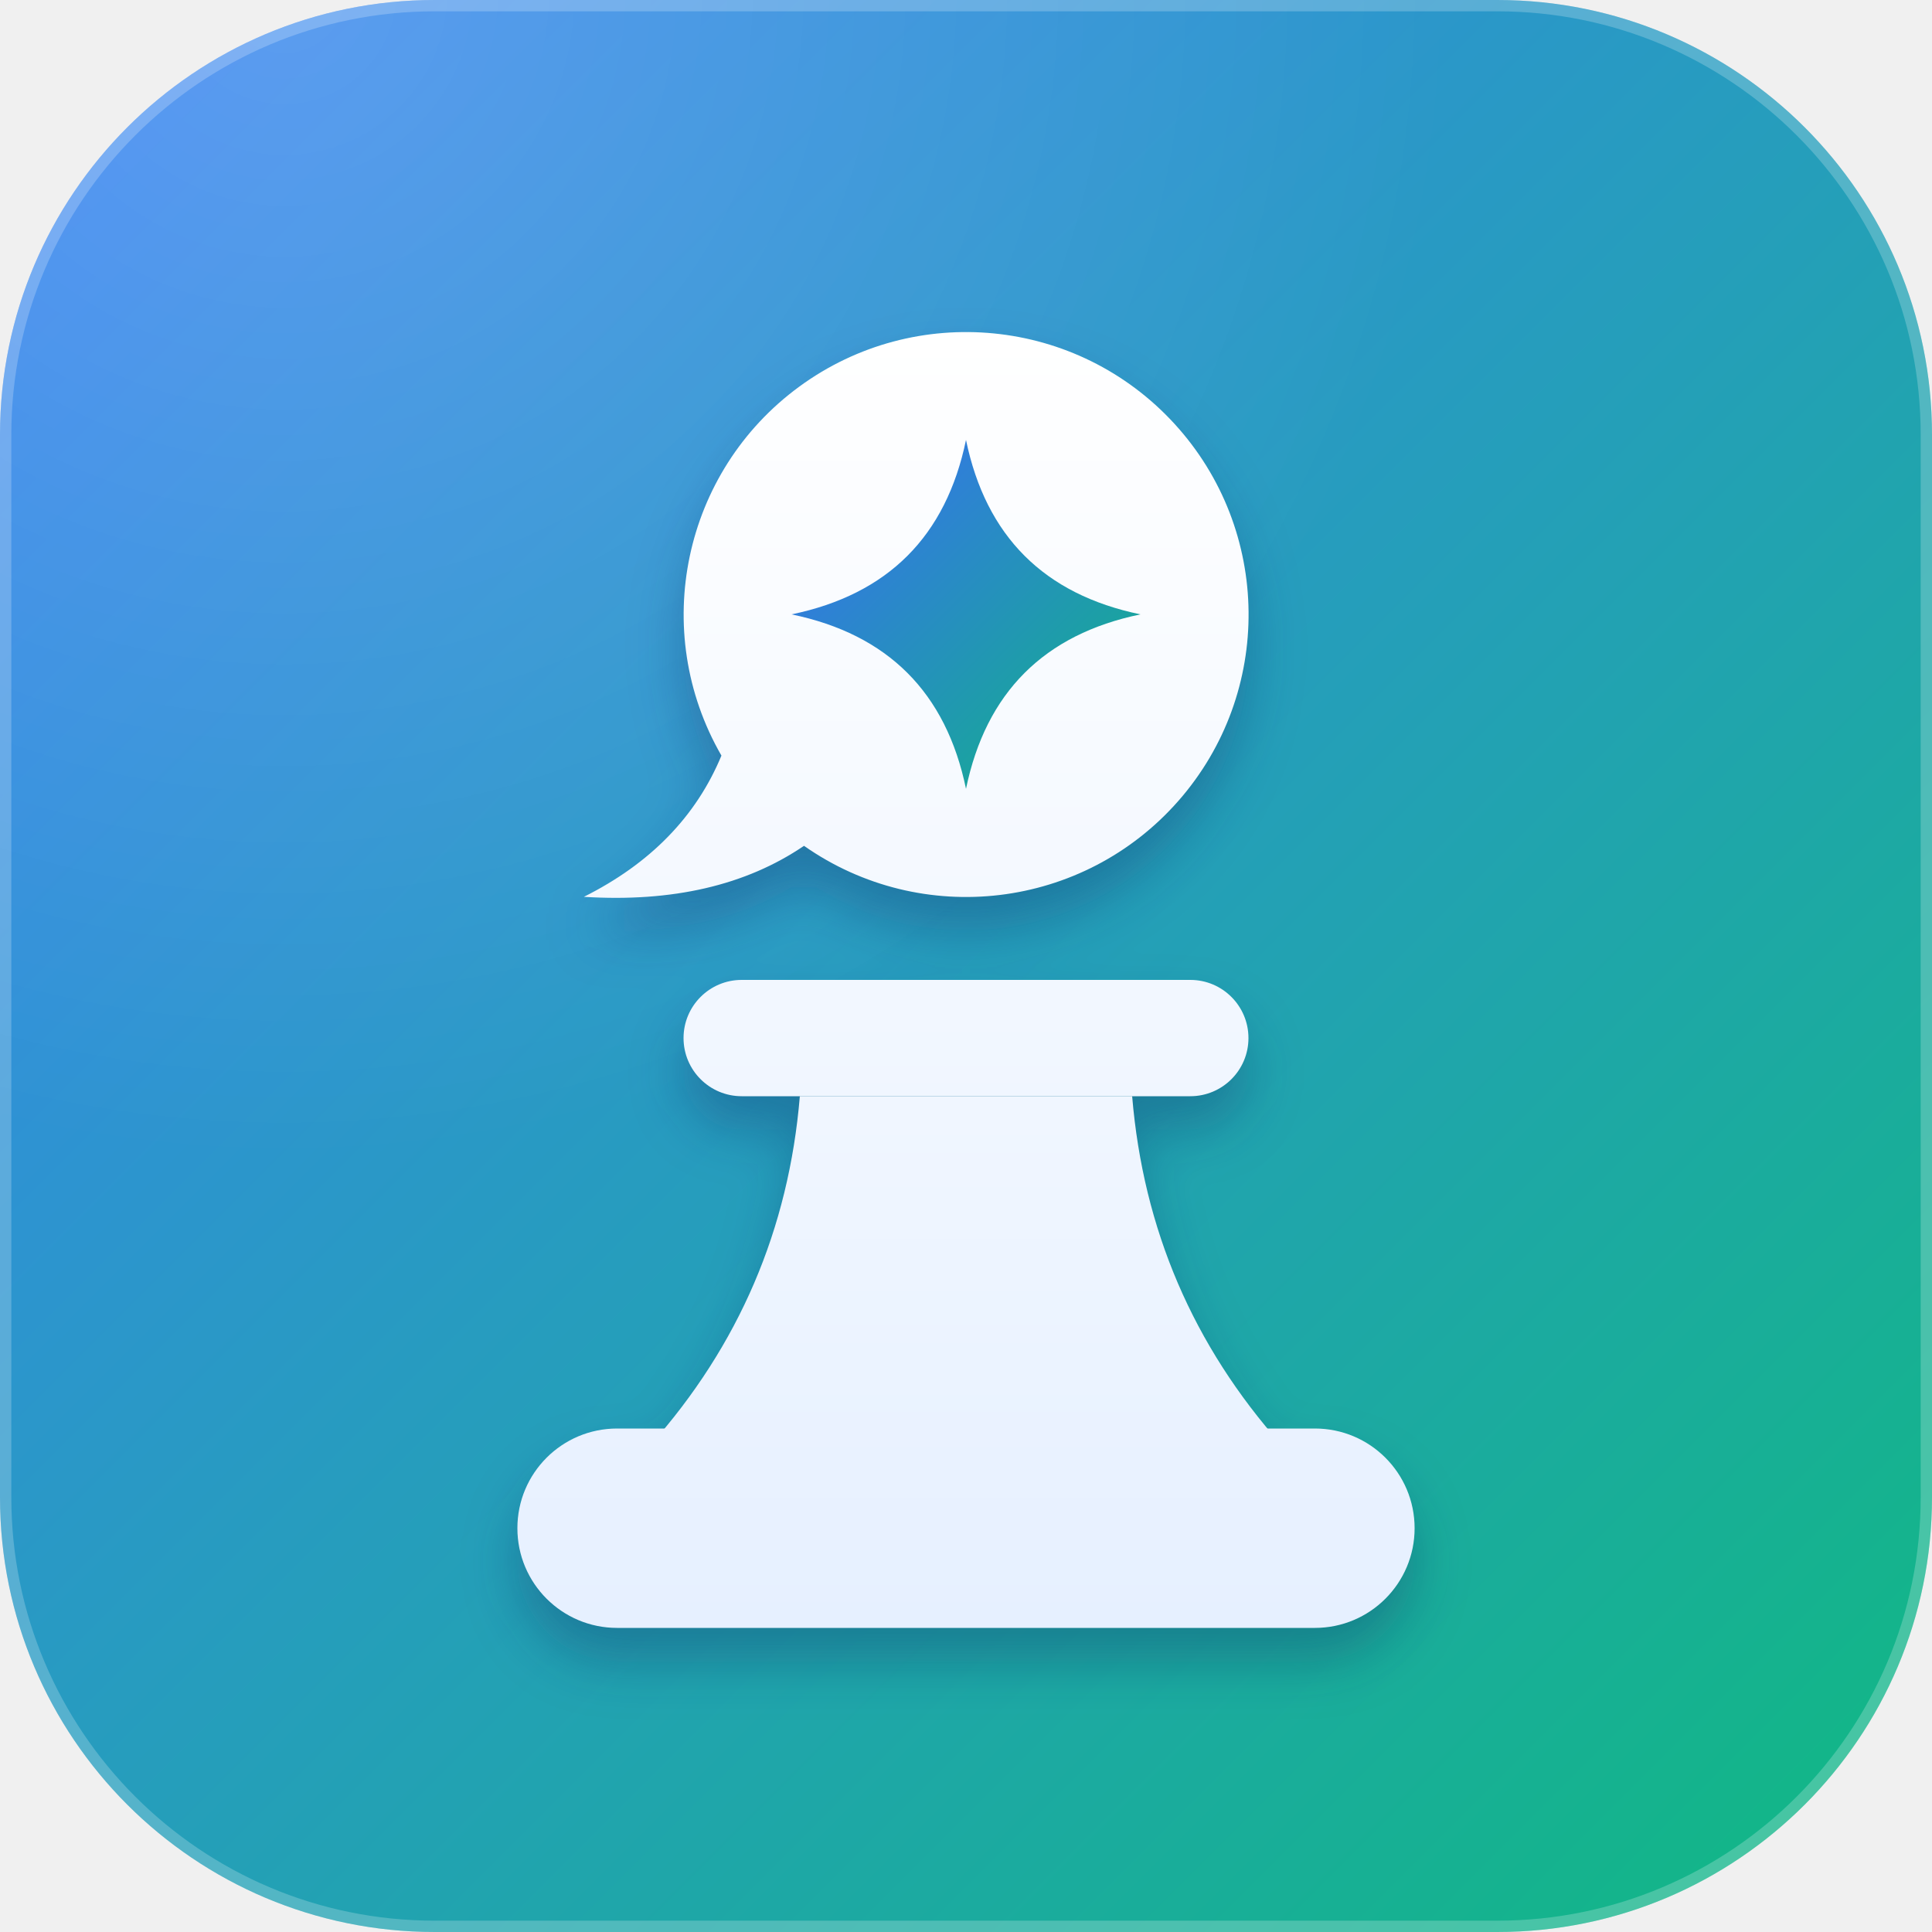
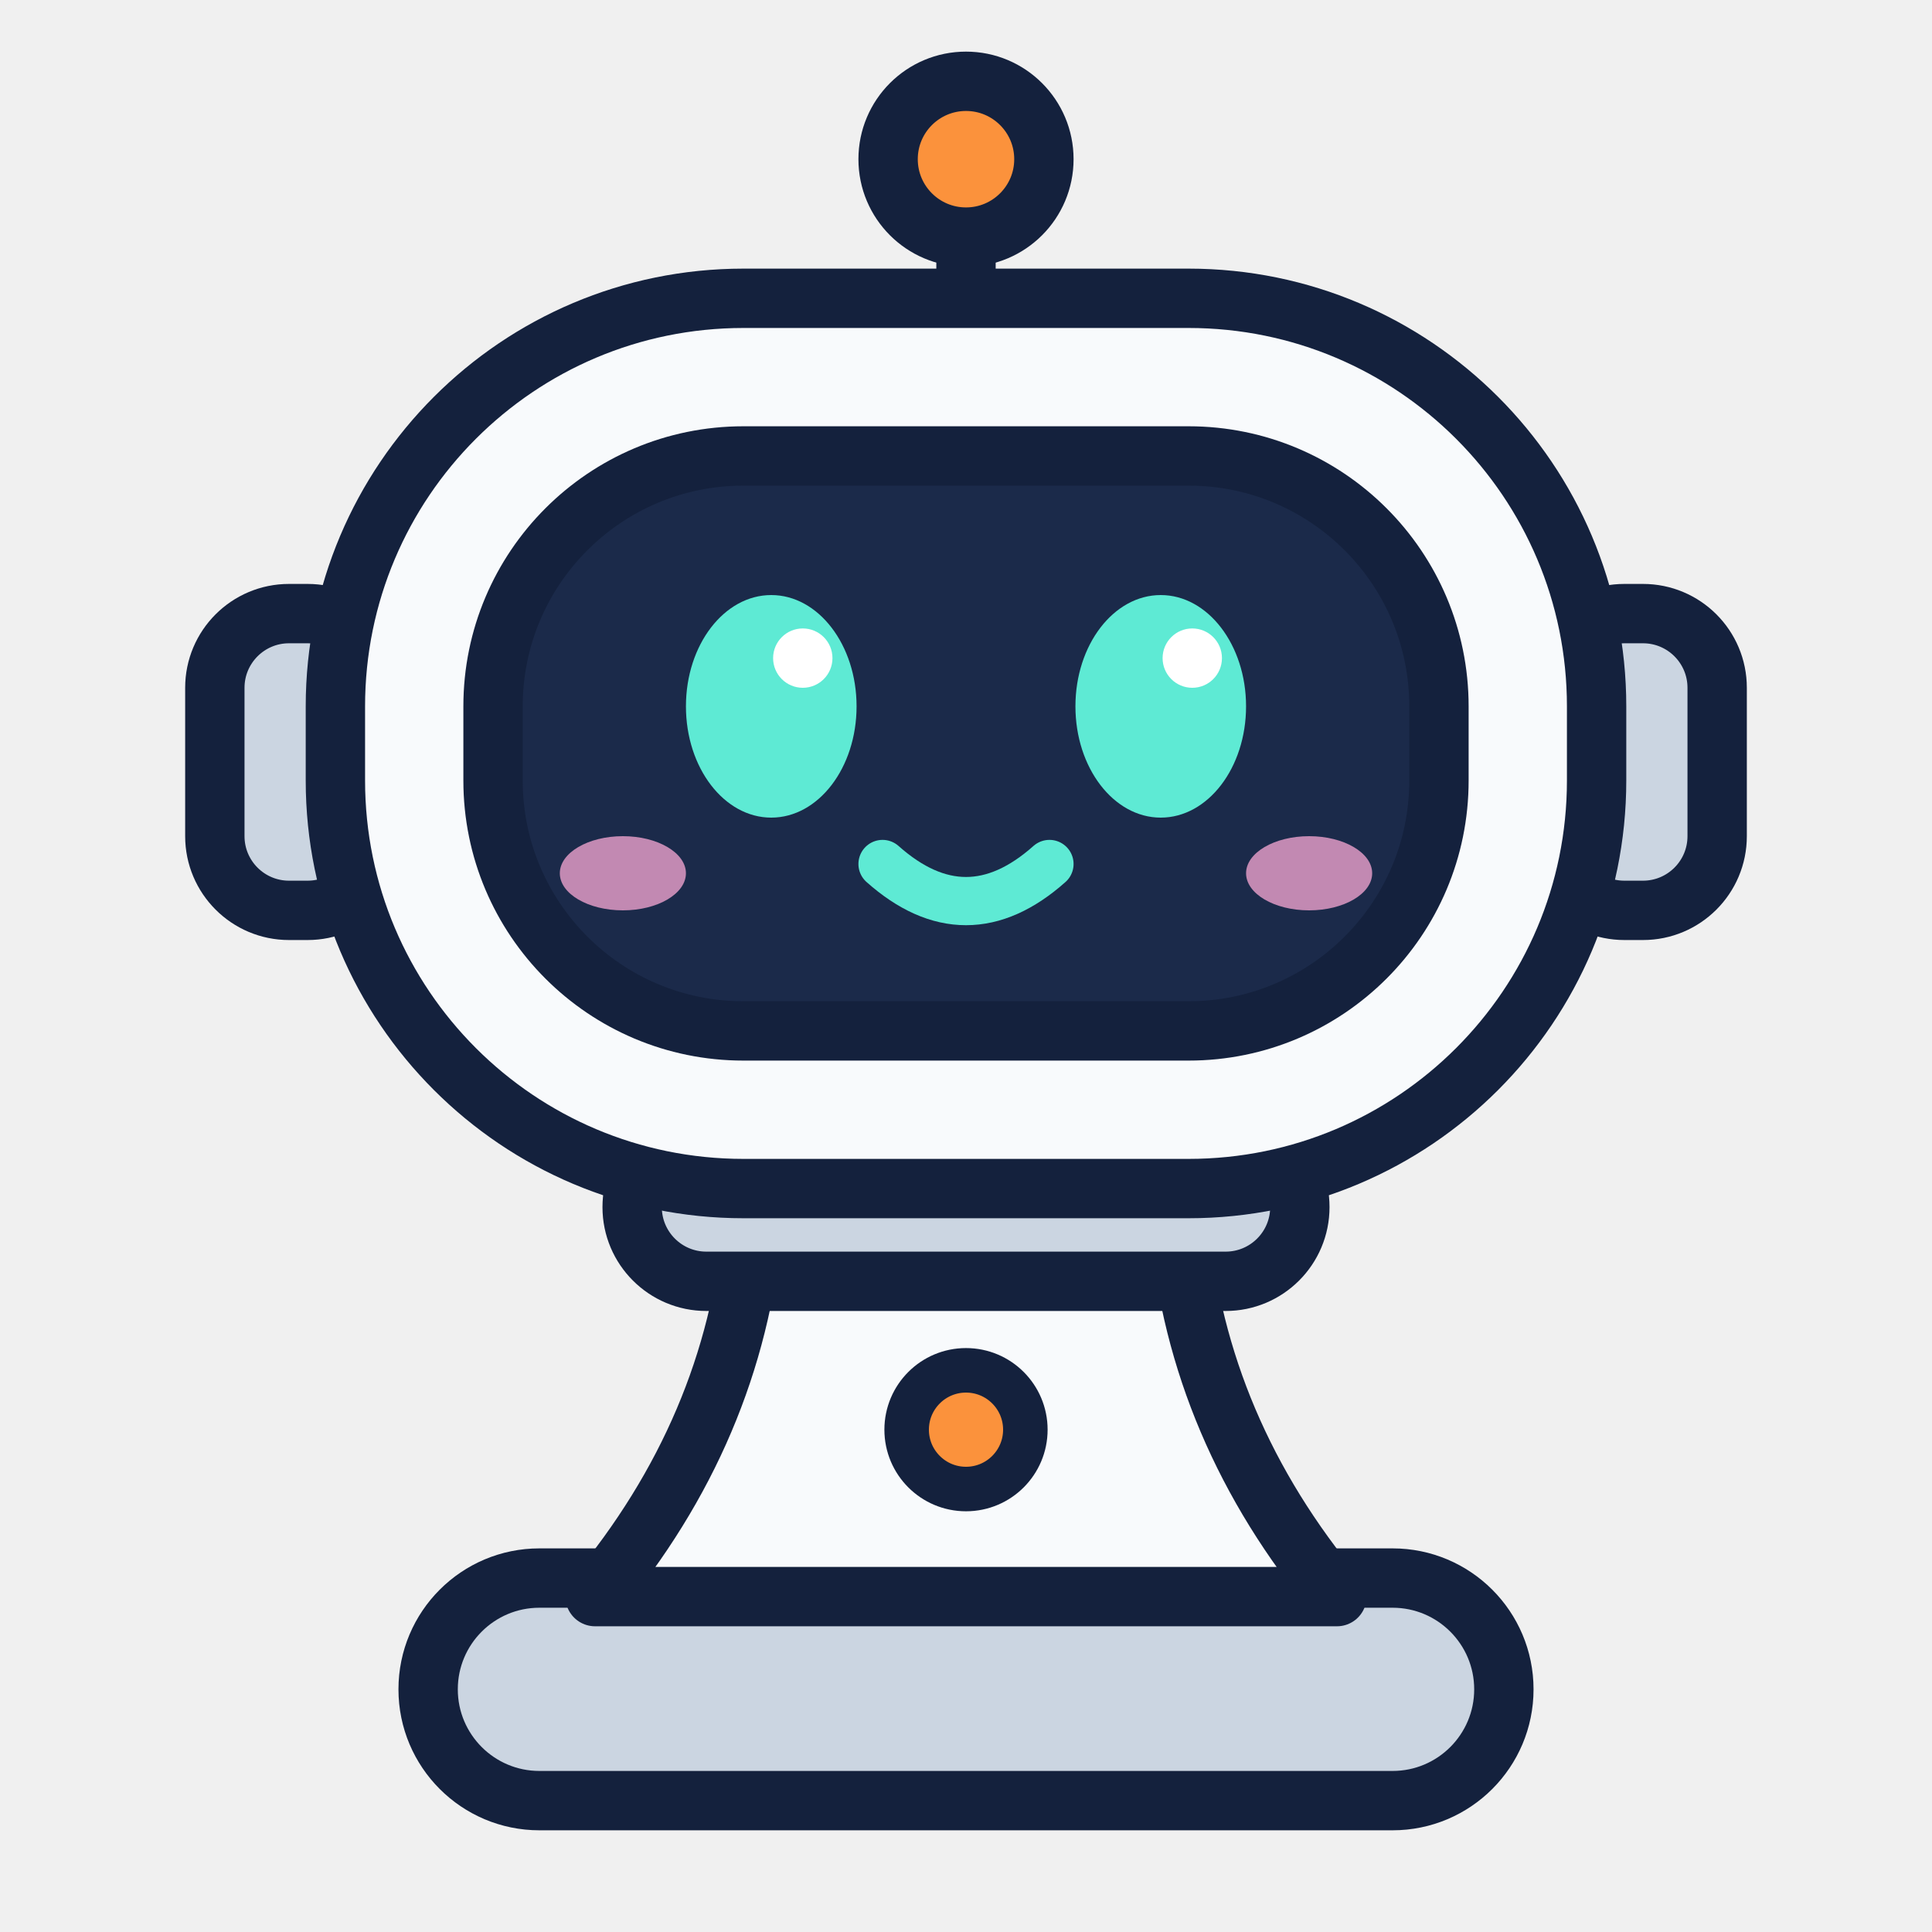
<svg xmlns="http://www.w3.org/2000/svg" viewBox="0 0 1024 1024" width="1024" height="1024">
-   <defs>
-     <linearGradient id="bg" x1="0" y1="0" x2="1" y2="1">
-       <stop offset="0" stop-color="#3b82f6" />
-       <stop offset="1" stop-color="#10b981" />
-     </linearGradient>
-     <radialGradient id="sheen" cx="0.15" cy="0" r="0.6">
-       <stop offset="0" stop-color="#ffffff" stop-opacity="0.18" />
-       <stop offset="1" stop-color="#ffffff" stop-opacity="0" />
-     </radialGradient>
-     <linearGradient id="piece" gradientUnits="userSpaceOnUse" x1="0" y1="13" x2="0" y2="91">
-       <stop offset="0" stop-color="#ffffff" />
-       <stop offset="1" stop-color="#e6f0ff" />
-     </linearGradient>
-     <linearGradient id="spark" gradientUnits="userSpaceOnUse" x1="39.5" y1="19.5" x2="60.5" y2="40.5">
-       <stop offset="0" stop-color="#3b6cf6" />
-       <stop offset="1" stop-color="#0fb583" />
-     </linearGradient>
-     <filter id="soft" x="-30%" y="-30%" width="160%" height="160%">
-       <feGaussianBlur stdDeviation="1.6" />
-     </filter>
-     <clipPath id="tile">
-       <rect width="1024" height="1024" rx="230.4" />
-     </clipPath>
-   </defs>
-   <g clip-path="url(#tile)">
-     <rect width="1024" height="1024" fill="url(#bg)" />
-     <rect width="1024" height="1024" fill="url(#sheen)" />
-     <rect x="3" y="3" width="1018" height="1018" rx="227.4" fill="none" stroke="#ffffff" stroke-opacity="0.22" stroke-width="6" />
-     <g transform="translate(71.68 61.44) scale(8.8064)">
-       <g fill="#0a2a66" opacity="0.32" filter="url(#soft)" transform="translate(0 2)">
-         <path d="M40.25 43.93 A17 17 0 1 0 35.28 38.5 Q33 44 27 47 Q35 47.5 40.25 43.93 Z" />
-         <rect x="33" y="52" width="34" height="7" rx="3.5" />
-         <path d="M40 59 H60 Q61 71 69 80 H31 Q39 71 40 59 Z" />
-         <rect x="23" y="79" width="54" height="12" rx="6" />
-       </g>
-       <g fill="url(#piece)">
-         <path d="M40.25 43.93 A17 17 0 1 0 35.28 38.5 Q33 44 27 47 Q35 47.5 40.25 43.93 Z" />
-         <rect x="33" y="52" width="34" height="7" rx="3.5" />
-         <path d="M40 59 H60 Q61 71 69 80 H31 Q39 71 40 59 Z" />
-         <rect x="23" y="79" width="54" height="12" rx="6" />
-       </g>
-       <path d="M50 19.5 Q51.8 28.2 60.5 30 Q51.8 31.8 50 40.5 Q48.2 31.8 39.5 30 Q48.2 28.2 50 19.5 Z" fill="url(#spark)" />
+   <g transform="translate(20.48 20.48) scale(9.8304)">
+     <g stroke="#14213d" stroke-width="3.2" stroke-linejoin="round" stroke-linecap="round">
+       <line x1="50" y1="15" x2="50" y2="7.5" fill="none" />
+       <circle cx="50" cy="6.5" r="4.2" fill="#fb923c" />
+       <rect x="21" y="83" width="58" height="12" rx="6" fill="#cbd5e1" />
+       <path d="M38.5 64 H61.5 Q62.5 75 70 84 H30 Q37.5 75 38.5 64 Z" fill="#f8fafc" />
+       <circle cx="50" cy="75" r="3.2" fill="#fb923c" stroke-width="2.4" />
+       <rect x="32" y="59" width="36" height="8" rx="4" fill="#cbd5e1" />
+       <rect x="9.5" y="31" width="9" height="16" rx="4" fill="#cbd5e1" />
+       <rect x="81.5" y="31" width="9" height="16" rx="4" fill="#cbd5e1" />
+       <rect x="16" y="14" width="68" height="48" rx="22" fill="#f8fafc" />
+       <rect x="24.5" y="22.5" width="51" height="31" rx="13.5" fill="#1b2a4a" />
    </g>
+     <ellipse cx="39.5" cy="36" rx="4.6" ry="6" fill="#5eead4" />
+     <ellipse cx="60.5" cy="36" rx="4.6" ry="6" fill="#5eead4" />
+     <circle cx="41.2" cy="33.4" r="1.6" fill="#ffffff" />
+     <circle cx="62.2" cy="33.4" r="1.6" fill="#ffffff" />
+     <ellipse cx="31.5" cy="45" rx="3.4" ry="2" fill="#f9a8d4" opacity="0.75" />
+     <ellipse cx="68.5" cy="45" rx="3.4" ry="2" fill="#f9a8d4" opacity="0.75" />
+     <path d="M45.5 44.5 Q50 48.5 54.5 44.5" fill="none" stroke="#5eead4" stroke-width="2.6" stroke-linecap="round" />
  </g>
</svg>
